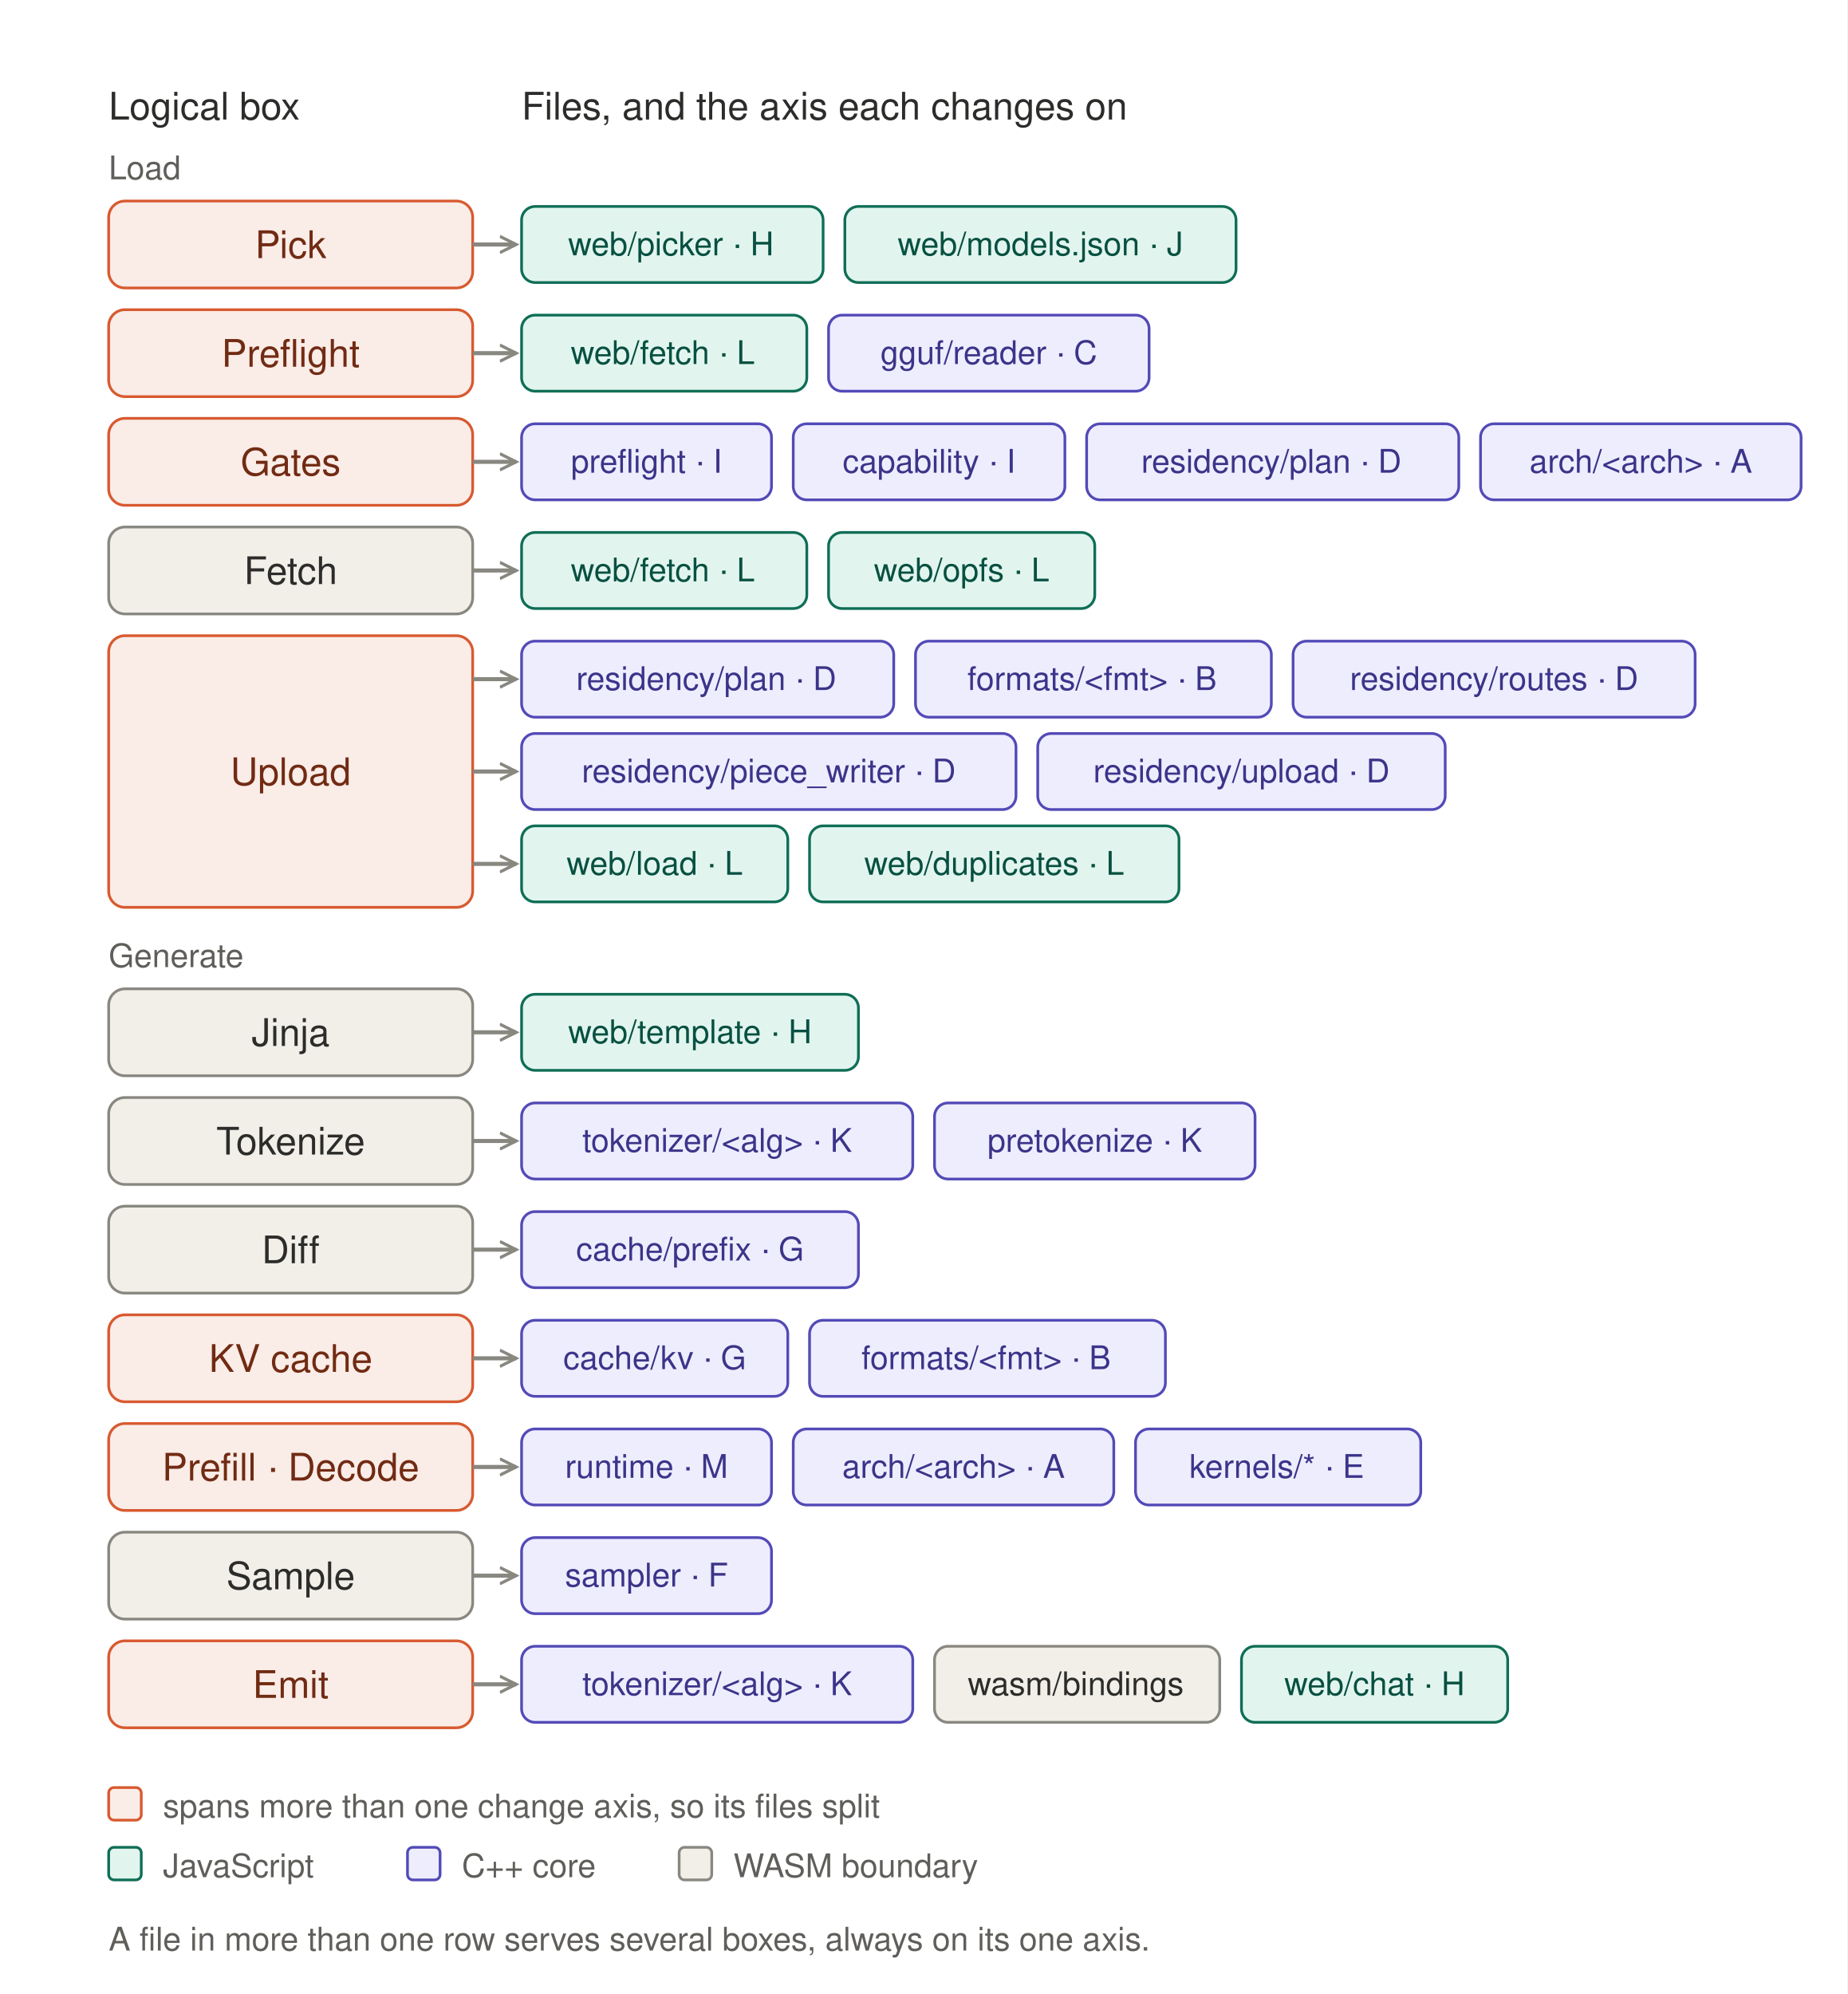
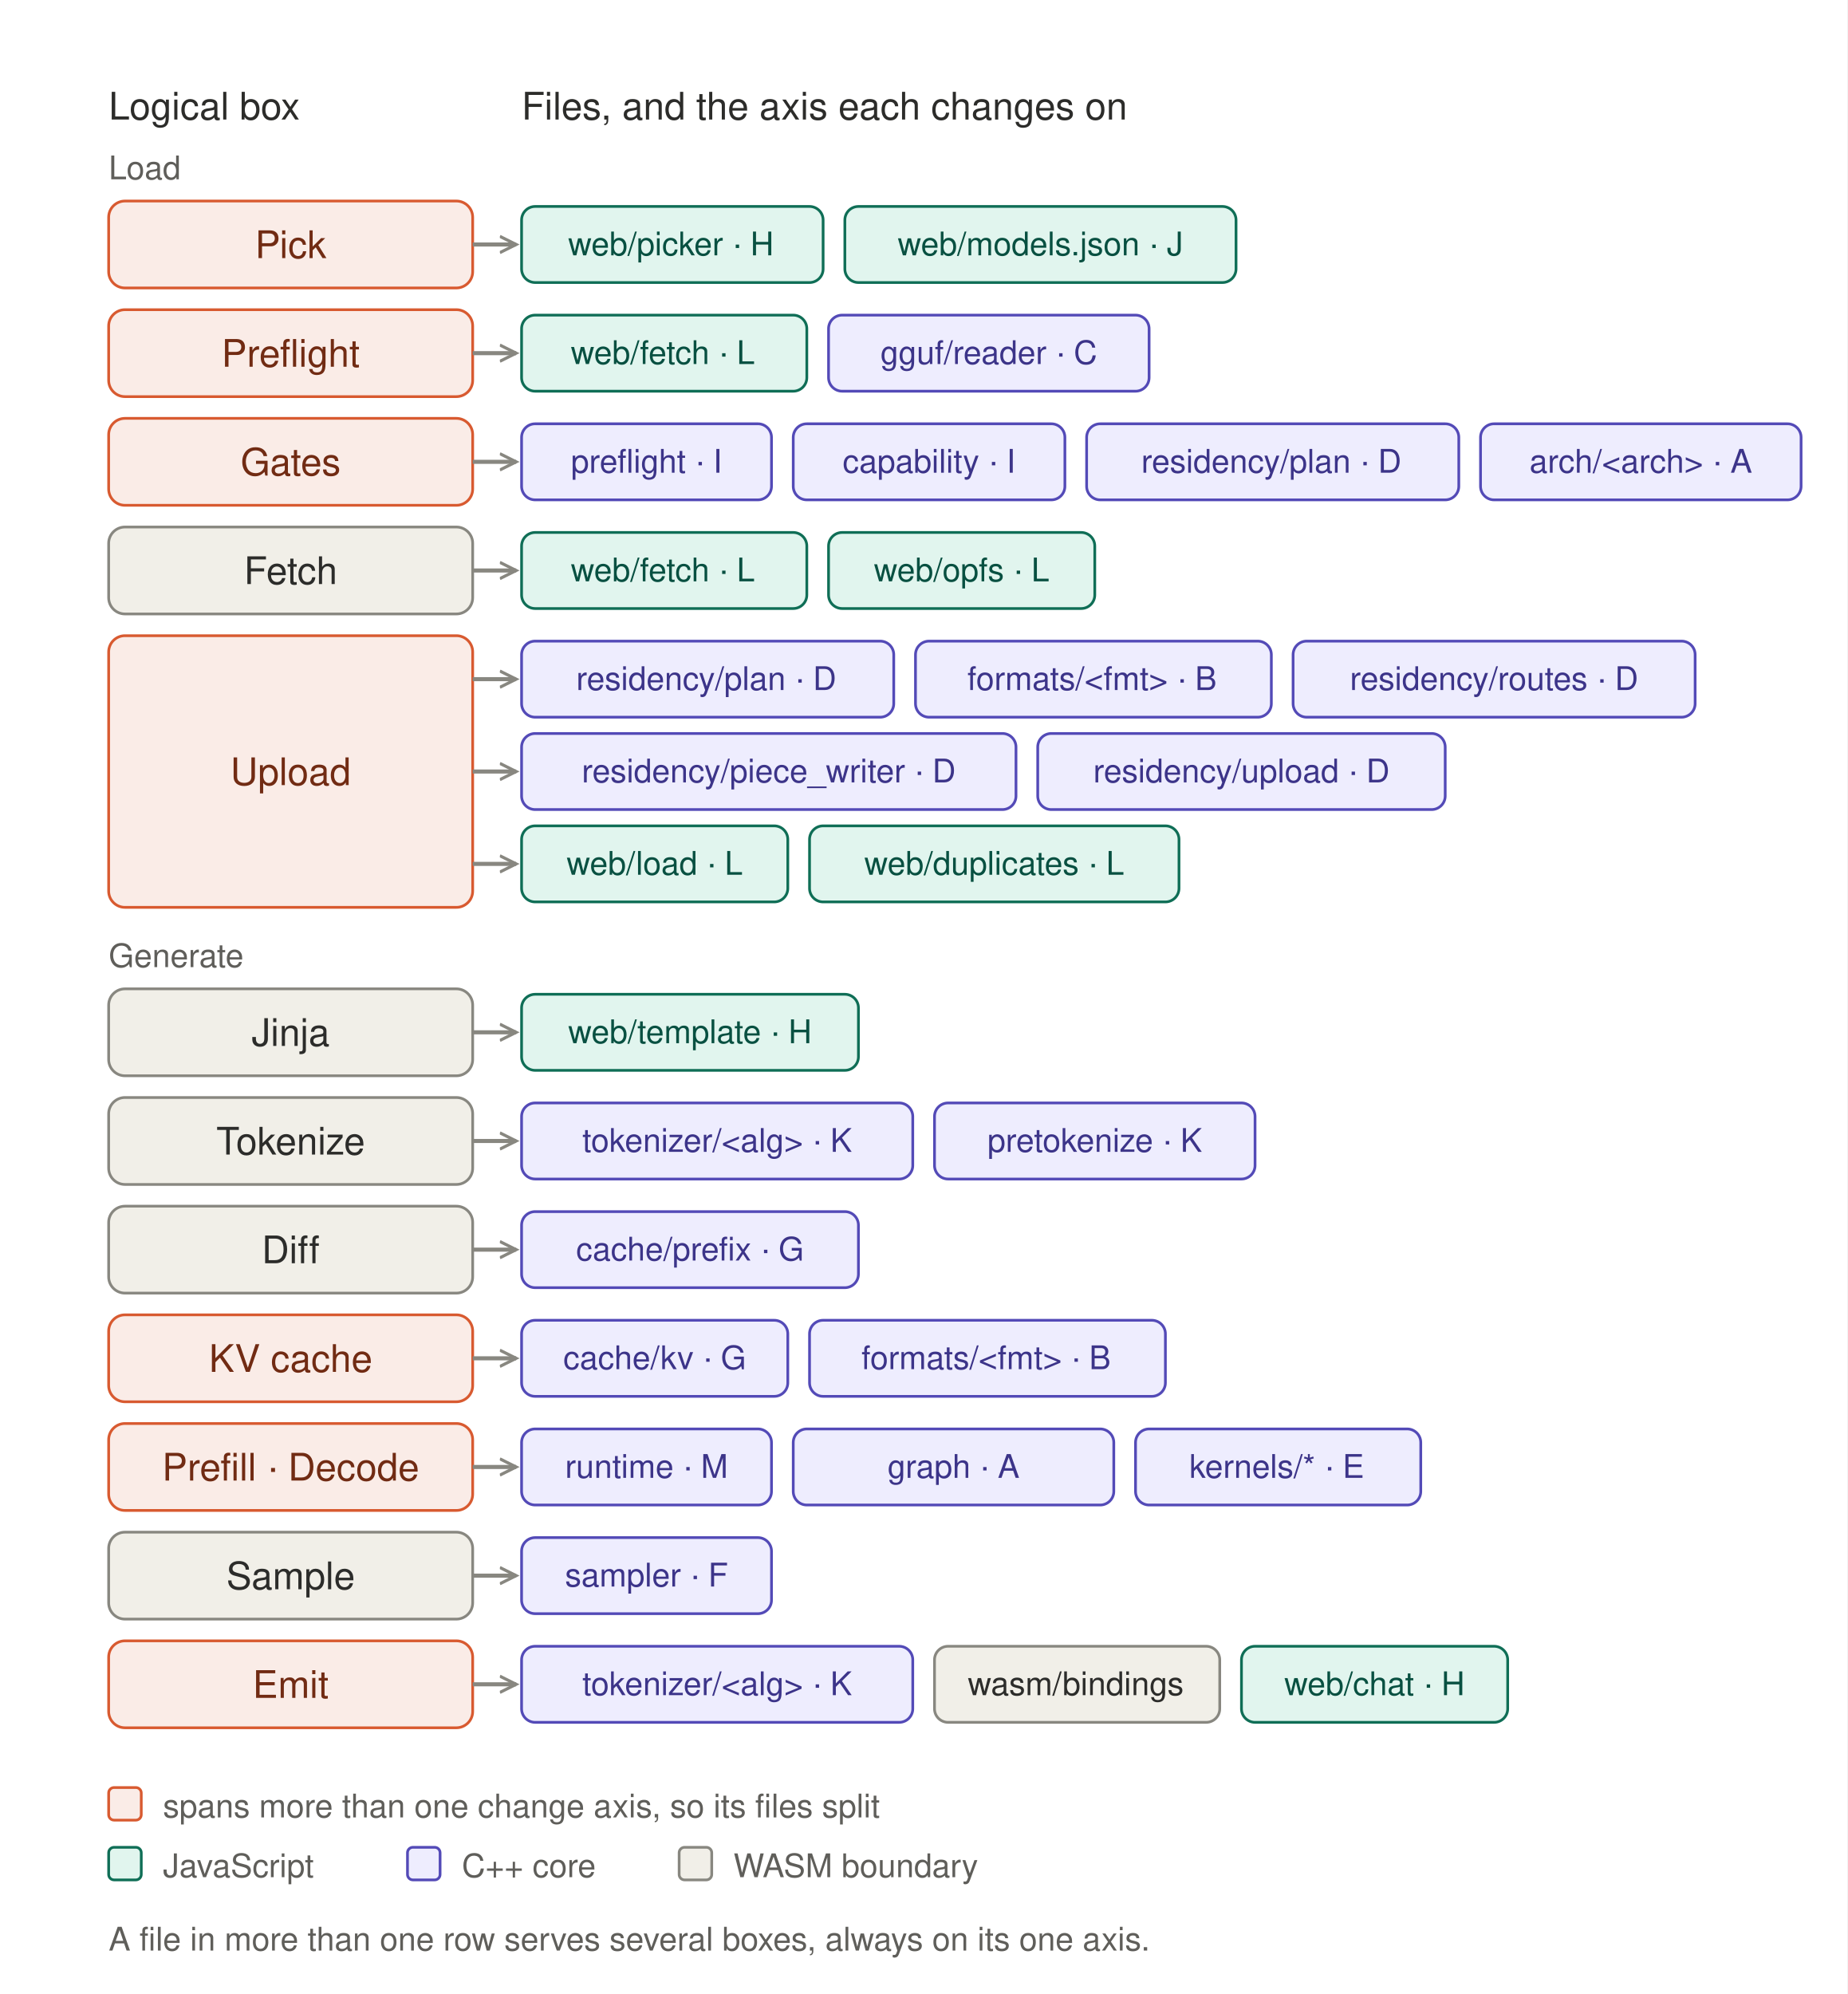
<svg xmlns="http://www.w3.org/2000/svg" width="680" height="734" viewBox="0 0 680 734" role="img">
  <style>
  .bg { fill: #FFFFFF; }
  .th { font: 500 14px -apple-system, BlinkMacSystemFont, "Segoe UI", Helvetica, Arial, sans-serif; fill: #2C2C2A; }
  .ts { font: 400 12px -apple-system, BlinkMacSystemFont, "Segoe UI", Helvetica, Arial, sans-serif; fill: #5F5E5A; }
  rect { stroke-width: 1; }
  .coral rect  { fill: #FAECE7; stroke: #D85A30; } .coral text  { fill: #712B13; }
  .gray rect   { fill: #F1EFE8; stroke: #888780; } .gray text   { fill: #2C2C2A; }
  .teal rect   { fill: #E1F5EE; stroke: #0F6E56; } .teal text   { fill: #085041; }
  .purple rect { fill: #EEEDFE; stroke: #534AB7; } .purple text { fill: #3C3489; }
  .arr { stroke: #888780; stroke-width: 1.5; fill: none; }
</style>
  <defs>
    <marker id="a" viewBox="0 0 10 10" refX="8" refY="5" markerWidth="5" markerHeight="5" orient="auto-start-reverse">
      <path d="M 0 1 L 8 5 L 0 9" fill="none" stroke="#888780" stroke-width="1.5" />
    </marker>
  </defs>
  <rect class="bg" x="0" y="0" width="680" height="734" />
  <text class="th" x="40" y="44">Logical box</text>
  <text class="th" x="192" y="44">Files, and the axis each changes on</text>
  <text class="ts" x="40" y="66">Load</text>
  <g class="coral">
    <rect x="40" y="74" width="134" height="32" rx="6" />
    <text class="th" x="107" y="95" text-anchor="middle">Pick</text>
  </g>
  <line class="arr" x1="174" y1="90" x2="190" y2="90" marker-end="url(#a)" />
  <g class="teal">
    <rect x="192" y="76" width="111" height="28" rx="5" />
    <text class="ts" x="247" y="94" text-anchor="middle">web/picker · H</text>
  </g>
  <g class="teal">
    <rect x="311" y="76" width="144" height="28" rx="5" />
    <text class="ts" x="383" y="94" text-anchor="middle">web/models.json · J</text>
  </g>
  <g class="coral">
    <rect x="40" y="114" width="134" height="32" rx="6" />
    <text class="th" x="107" y="135" text-anchor="middle">Preflight</text>
  </g>
  <line class="arr" x1="174" y1="130" x2="190" y2="130" marker-end="url(#a)" />
  <g class="teal">
    <rect x="192" y="116" width="105" height="28" rx="5" />
    <text class="ts" x="244" y="134" text-anchor="middle">web/fetch · L</text>
  </g>
  <g class="purple">
    <rect x="305" y="116" width="118" height="28" rx="5" />
    <text class="ts" x="364" y="134" text-anchor="middle">gguf/reader · C</text>
  </g>
  <g class="coral">
    <rect x="40" y="154" width="134" height="32" rx="6" />
    <text class="th" x="107" y="175" text-anchor="middle">Gates</text>
  </g>
  <line class="arr" x1="174" y1="170" x2="190" y2="170" marker-end="url(#a)" />
  <g class="purple">
    <rect x="192" y="156" width="92" height="28" rx="5" />
    <text class="ts" x="238" y="174" text-anchor="middle">preflight · I</text>
  </g>
  <g class="purple">
    <rect x="292" y="156" width="100" height="28" rx="5" />
    <text class="ts" x="342" y="174" text-anchor="middle">capability · I</text>
  </g>
  <g class="purple">
    <rect x="400" y="156" width="137" height="28" rx="5" />
    <text class="ts" x="468" y="174" text-anchor="middle">residency/plan · D</text>
  </g>
  <g class="purple">
    <rect x="545" y="156" width="118" height="28" rx="5" />
    <text class="ts" x="604" y="174" text-anchor="middle">arch/&lt;arch&gt; · A</text>
  </g>
  <g class="gray">
    <rect x="40" y="194" width="134" height="32" rx="6" />
    <text class="th" x="107" y="215" text-anchor="middle">Fetch</text>
  </g>
  <line class="arr" x1="174" y1="210" x2="190" y2="210" marker-end="url(#a)" />
  <g class="teal">
    <rect x="192" y="196" width="105" height="28" rx="5" />
    <text class="ts" x="244" y="214" text-anchor="middle">web/fetch · L</text>
  </g>
  <g class="teal">
    <rect x="305" y="196" width="98" height="28" rx="5" />
    <text class="ts" x="354" y="214" text-anchor="middle">web/opfs · L</text>
  </g>
  <g class="coral">
    <rect x="40" y="234" width="134" height="100" rx="6" />
    <text class="th" x="107" y="289" text-anchor="middle">Upload</text>
  </g>
  <line class="arr" x1="174" y1="250" x2="190" y2="250" marker-end="url(#a)" />
  <line class="arr" x1="174" y1="284" x2="190" y2="284" marker-end="url(#a)" />
  <line class="arr" x1="174" y1="318" x2="190" y2="318" marker-end="url(#a)" />
  <g class="purple">
    <rect x="192" y="236" width="137" height="28" rx="5" />
    <text class="ts" x="260" y="254" text-anchor="middle">residency/plan · D</text>
  </g>
  <g class="purple">
    <rect x="337" y="236" width="131" height="28" rx="5" />
    <text class="ts" x="402" y="254" text-anchor="middle">formats/&lt;fmt&gt; · B</text>
  </g>
  <g class="purple">
    <rect x="476" y="236" width="148" height="28" rx="5" />
    <text class="ts" x="550" y="254" text-anchor="middle">residency/routes · D</text>
  </g>
  <g class="purple">
    <rect x="192" y="270" width="182" height="28" rx="5" />
    <text class="ts" x="283" y="288" text-anchor="middle">residency/piece_writer · D</text>
  </g>
  <g class="purple">
    <rect x="382" y="270" width="150" height="28" rx="5" />
    <text class="ts" x="457" y="288" text-anchor="middle">residency/upload · D</text>
  </g>
  <g class="teal">
    <rect x="192" y="304" width="98" height="28" rx="5" />
    <text class="ts" x="241" y="322" text-anchor="middle">web/load · L</text>
  </g>
  <g class="teal">
    <rect x="298" y="304" width="136" height="28" rx="5" />
    <text class="ts" x="366" y="322" text-anchor="middle">web/duplicates · L</text>
  </g>
  <text class="ts" x="40" y="356">Generate</text>
  <g class="gray">
    <rect x="40" y="364" width="134" height="32" rx="6" />
    <text class="th" x="107" y="385" text-anchor="middle">Jinja</text>
  </g>
  <line class="arr" x1="174" y1="380" x2="190" y2="380" marker-end="url(#a)" />
  <g class="teal">
    <rect x="192" y="366" width="124" height="28" rx="5" />
    <text class="ts" x="254" y="384" text-anchor="middle">web/template · H</text>
  </g>
  <g class="gray">
    <rect x="40" y="404" width="134" height="32" rx="6" />
    <text class="th" x="107" y="425" text-anchor="middle">Tokenize</text>
  </g>
  <line class="arr" x1="174" y1="420" x2="190" y2="420" marker-end="url(#a)" />
  <g class="purple">
    <rect x="192" y="406" width="144" height="28" rx="5" />
    <text class="ts" x="264" y="424" text-anchor="middle">tokenizer/&lt;alg&gt; · K</text>
  </g>
  <g class="purple">
    <rect x="344" y="406" width="118" height="28" rx="5" />
    <text class="ts" x="403" y="424" text-anchor="middle">pretokenize · K</text>
  </g>
  <g class="gray">
    <rect x="40" y="444" width="134" height="32" rx="6" />
    <text class="th" x="107" y="465" text-anchor="middle">Diff</text>
  </g>
  <line class="arr" x1="174" y1="460" x2="190" y2="460" marker-end="url(#a)" />
  <g class="purple">
    <rect x="192" y="446" width="124" height="28" rx="5" />
    <text class="ts" x="254" y="464" text-anchor="middle">cache/prefix · G</text>
  </g>
  <g class="coral">
    <rect x="40" y="484" width="134" height="32" rx="6" />
    <text class="th" x="107" y="505" text-anchor="middle">KV cache</text>
  </g>
  <line class="arr" x1="174" y1="500" x2="190" y2="500" marker-end="url(#a)" />
  <g class="purple">
    <rect x="192" y="486" width="98" height="28" rx="5" />
    <text class="ts" x="241" y="504" text-anchor="middle">cache/kv · G</text>
  </g>
  <g class="purple">
    <rect x="298" y="486" width="131" height="28" rx="5" />
    <text class="ts" x="363" y="504" text-anchor="middle">formats/&lt;fmt&gt; · B</text>
  </g>
  <g class="coral">
    <rect x="40" y="524" width="134" height="32" rx="6" />
    <text class="th" x="107" y="545" text-anchor="middle">Prefill · Decode</text>
  </g>
  <line class="arr" x1="174" y1="540" x2="190" y2="540" marker-end="url(#a)" />
  <g class="purple">
    <rect x="192" y="526" width="92" height="28" rx="5" />
    <text class="ts" x="238" y="544" text-anchor="middle">runtime · M</text>
  </g>
  <g class="purple">
    <rect x="292" y="526" width="118" height="28" rx="5" />
-     <text class="ts" x="351" y="544" text-anchor="middle">arch/&lt;arch&gt; · A</text>
+     <text class="ts" x="351" y="544" text-anchor="middle">graph · A</text>
  </g>
  <g class="purple">
    <rect x="418" y="526" width="105" height="28" rx="5" />
    <text class="ts" x="470" y="544" text-anchor="middle">kernels/* · E</text>
  </g>
  <g class="gray">
    <rect x="40" y="564" width="134" height="32" rx="6" />
    <text class="th" x="107" y="585" text-anchor="middle">Sample</text>
  </g>
  <line class="arr" x1="174" y1="580" x2="190" y2="580" marker-end="url(#a)" />
  <g class="purple">
    <rect x="192" y="566" width="92" height="28" rx="5" />
    <text class="ts" x="238" y="584" text-anchor="middle">sampler · F</text>
  </g>
  <g class="coral">
    <rect x="40" y="604" width="134" height="32" rx="6" />
    <text class="th" x="107" y="625" text-anchor="middle">Emit</text>
  </g>
  <line class="arr" x1="174" y1="620" x2="190" y2="620" marker-end="url(#a)" />
  <g class="purple">
    <rect x="192" y="606" width="144" height="28" rx="5" />
    <text class="ts" x="264" y="624" text-anchor="middle">tokenizer/&lt;alg&gt; · K</text>
  </g>
  <g class="gray">
    <rect x="344" y="606" width="105" height="28" rx="5" />
    <text class="ts" x="396" y="624" text-anchor="middle">wasm/bindings</text>
  </g>
  <g class="teal">
    <rect x="457" y="606" width="98" height="28" rx="5" />
    <text class="ts" x="506" y="624" text-anchor="middle">web/chat · H</text>
  </g>
  <g class="coral">
    <rect x="40" y="658" width="12" height="12" rx="2" />
  </g>
  <text class="ts" x="60" y="669">spans more than one change axis, so its files split</text>
  <g class="teal">
    <rect x="40" y="680" width="12" height="12" rx="2" />
  </g>
  <text class="ts" x="60" y="691">JavaScript</text>
  <g class="purple">
    <rect x="150" y="680" width="12" height="12" rx="2" />
  </g>
  <text class="ts" x="170" y="691">C++ core</text>
  <g class="gray">
    <rect x="250" y="680" width="12" height="12" rx="2" />
  </g>
  <text class="ts" x="270" y="691">WASM boundary</text>
  <text class="ts" x="40" y="718">A file in more than one row serves several boxes, always on its one axis.</text>
</svg>
